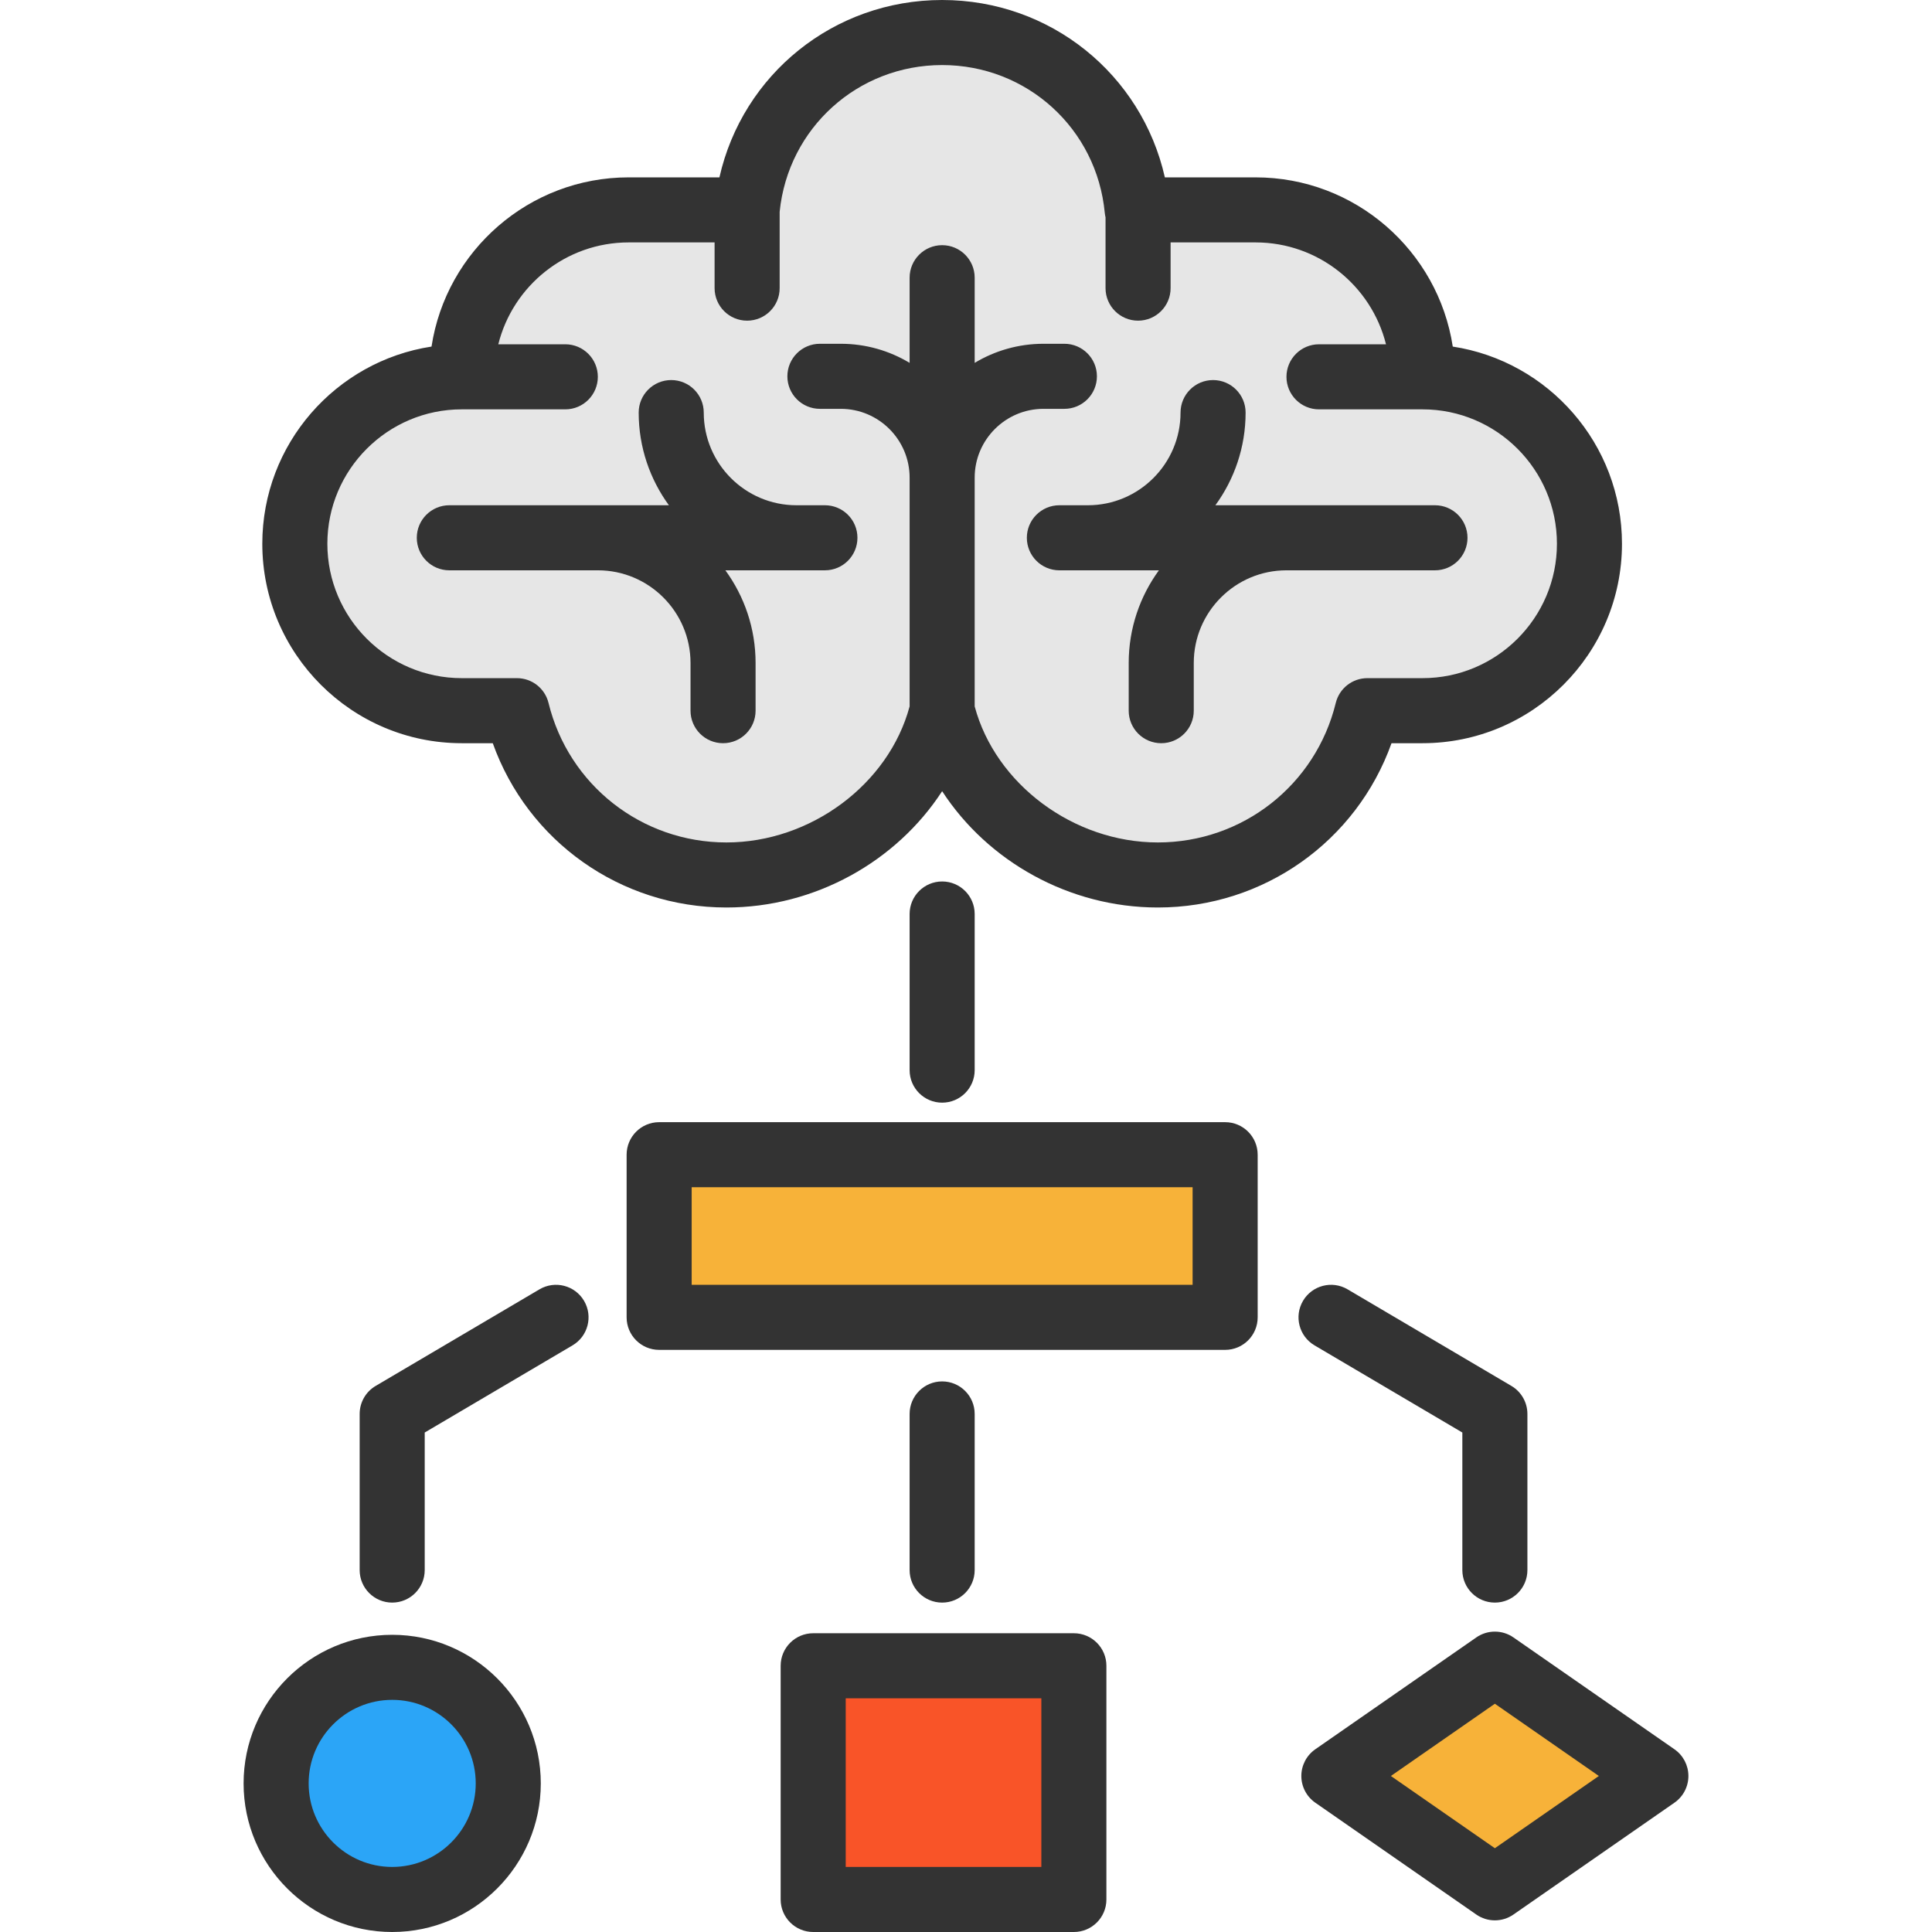
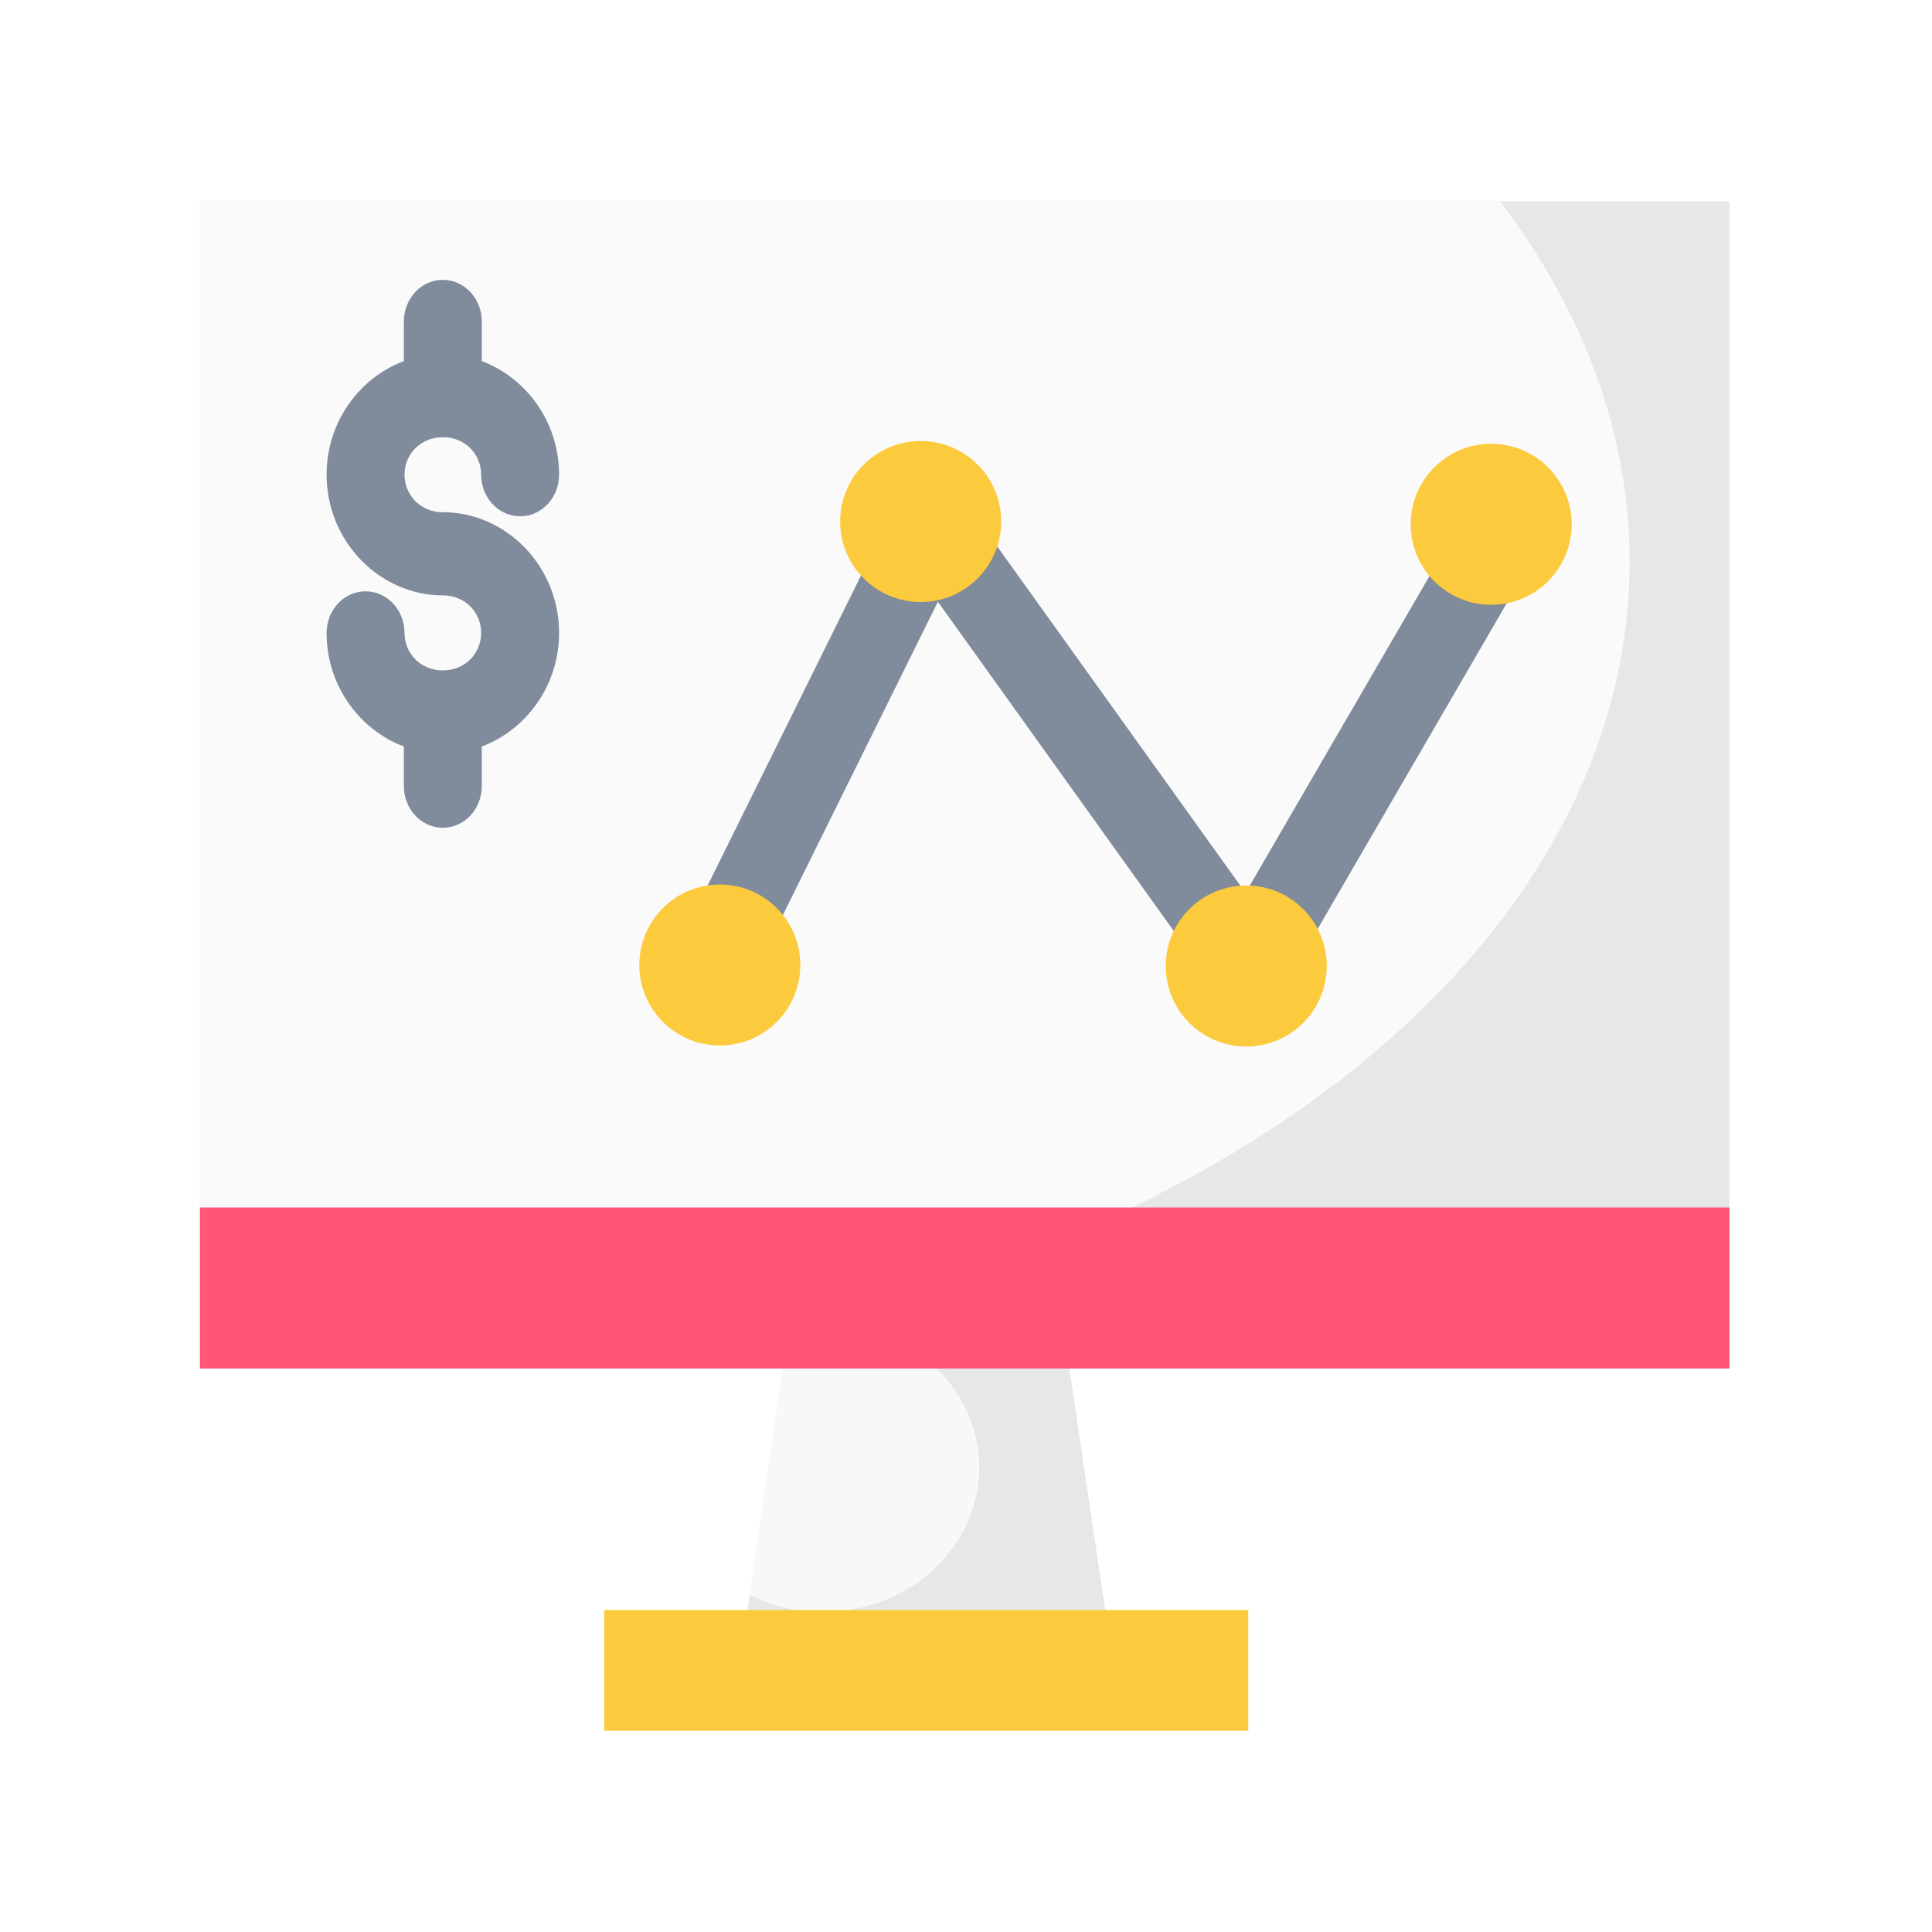
- <svg xmlns="http://www.w3.org/2000/svg" version="1.1" id="Layer_1" x="0px" y="0px" viewBox="0 0 512.001 512.001" style="enable-background:new 0 0 512.001 512.001;" xml:space="preserve">
-   <path style="fill:#E6E6E6;" d="M301.359,55.621h0.241h31.149c24.425,0,44.229,19.804,44.229,44.241c0.115,0,0.218,0,0.333,0  c24.287,0.184,43.908,19.919,43.908,44.241c0,24.425-19.804,44.229-44.241,44.229H362.37c-6.115,24.988-28.655,43.54-55.528,43.54  c-13.437,0-26.195-4.644-36.367-12.402c-10.161-7.759-17.735-18.644-20.793-31.138c-6.115,24.988-30.299,43.54-57.172,43.54  s-49.402-18.552-55.517-43.54h-14.621c-24.437,0-44.241-19.804-44.241-44.229c0-24.322,19.621-44.057,43.908-44.241  c0.115,0,0.218,0,0.333,0c0-24.437,19.804-44.241,44.241-44.241h31.149h0.23c1.241-13.184,7.414-24.931,16.644-33.391  c9.23-8.448,21.529-13.609,35.046-13.609C276.693,8.622,298.877,29.254,301.359,55.621z" />
-   <polygon style="fill:#F7B239;" points="438.829,470.652 396.163,500.296 353.485,470.652 396.163,441.02 " />
-   <rect x="215.504" y="441.444" style="fill:#F95428;" width="69.091" height="61.93" />
-   <circle style="fill:#2BA5F7;" cx="103.93" cy="472.616" r="30.758" />
-   <rect x="174.677" y="306.009" style="fill:#F7B239;" width="149.987" height="43.103" />
-   <g>
-     <path style="fill:#333333;" d="M119.075,151.139h39.364c13.541,0,24.557,11.016,24.557,24.557v12.64   c0,4.761,3.86,8.621,8.621,8.621s8.621-3.86,8.621-8.621v-12.64c0-9.171-2.977-17.657-8.005-24.557h26.377   c4.761,0,8.621-3.86,8.621-8.621c0-4.761-3.86-8.621-8.621-8.621h-7.552c-13.541,0-24.557-11.016-24.557-24.557   c0-4.761-3.86-8.621-8.621-8.621s-8.621,3.86-8.621,8.621c0,9.171,2.977,17.657,8.005,24.557h-18.825h-39.364   c-4.761,0-8.621,3.86-8.621,8.621C110.454,147.279,114.314,151.139,119.075,151.139z" />
-     <path style="fill:#333333;" d="M280.747,133.898c-4.761,0-8.621,3.86-8.621,8.621s3.86,8.621,8.621,8.621h26.377   c-5.028,6.9-8.005,15.386-8.005,24.557v12.64c0,4.761,3.86,8.621,8.621,8.621c4.761,0,8.621-3.86,8.621-8.621v-12.64   c0-13.541,11.016-24.557,24.557-24.557h39.364c4.761,0,8.621-3.86,8.621-8.621c0-4.761-3.86-8.621-8.621-8.621h-39.364h-18.825   c5.028-6.9,8.005-15.385,8.005-24.557c0-4.761-3.86-8.621-8.621-8.621c-4.761,0-8.621,3.86-8.621,8.621   c0,13.541-11.016,24.557-24.557,24.557C288.299,133.898,280.747,133.898,280.747,133.898z" />
-     <path style="fill:#333333;" d="M122.372,196.957h8.217c9.268,25.948,33.833,43.54,61.922,43.54c23.489,0,45.063-12.2,57.167-30.823   c12.104,18.623,33.678,30.823,57.166,30.823c28.089,0,52.656-17.592,61.922-43.54h8.217c29.146,0,52.858-23.712,52.858-52.858   c0-26.423-19.487-48.379-44.843-52.251c-3.874-25.357-25.83-44.843-52.252-44.843h-24.045C302.548,19.722,278.418,0,249.678,0   s-52.87,19.722-59.024,47.003H166.61c-26.423,0-48.379,19.487-52.252,44.843C89,95.72,69.514,117.676,69.514,144.098   C69.514,173.244,93.226,196.957,122.372,196.957z M122.372,108.481h27.439c4.761,0,8.621-3.86,8.621-8.621   c0-4.761-3.86-8.621-8.621-8.621h-17.757c3.865-15.487,17.889-26.996,34.556-26.996h22.765v12.116c0,4.761,3.86,8.621,8.621,8.621   s8.621-3.86,8.621-8.621V56.111c2.247-22.181,20.7-38.87,43.062-38.87c22.47,0,40.998,16.848,43.1,39.189   c0.038,0.4,0.111,0.789,0.201,1.17v18.758c0,4.761,3.86,8.621,8.621,8.621c4.761,0,8.621-3.86,8.621-8.621V64.244h22.527   c16.667,0,30.692,11.509,34.556,26.996h-17.757c-4.761,0-8.621,3.86-8.621,8.621c0,4.761,3.86,8.621,8.621,8.621h27.439   c19.639,0,35.617,15.977,35.617,35.617s-15.978,35.617-35.617,35.617h-14.621c-3.972,0-7.43,2.714-8.373,6.572   c-5.325,21.766-24.712,36.969-47.147,36.969c-22.331,0-43.013-15.437-48.546-36.054v-60.618c0-10.056,8.182-18.238,18.238-18.238   h5.536c4.761,0,8.621-3.86,8.621-8.621c0-4.761-3.86-8.621-8.621-8.621h-5.536c-6.664,0-12.904,1.851-18.238,5.06V73.595   c0-4.761-3.86-8.621-8.621-8.621c-4.761,0-8.621,3.86-8.621,8.621v22.57c-5.333-3.209-11.573-5.06-18.238-5.06h-5.536   c-4.761,0-8.621,3.86-8.621,8.621c0,4.761,3.86,8.621,8.621,8.621h5.536c10.056,0,18.238,8.182,18.238,18.238v60.618   c-5.532,20.617-26.216,36.054-48.547,36.054c-22.434,0-41.821-15.202-47.147-36.969c-0.944-3.857-4.402-6.572-8.373-6.572h-14.619   c-19.639,0-35.617-15.978-35.617-35.617S102.732,108.481,122.372,108.481z" />
-     <path style="fill:#333333;" d="M241.058,242.22v41.377c0,4.761,3.86,8.621,8.621,8.621c4.761,0,8.621-3.86,8.621-8.621V242.22   c0-4.761-3.86-8.621-8.621-8.621C244.917,233.599,241.058,237.459,241.058,242.22z" />
-     <path style="fill:#333333;" d="M258.299,416.086v-41.377c0-4.761-3.86-8.621-8.621-8.621c-4.761,0-8.621,3.86-8.621,8.621v41.377   c0,4.761,3.86,8.621,8.621,8.621C254.439,424.707,258.299,420.847,258.299,416.086z" />
-     <path style="fill:#333333;" d="M142.973,341.684l-43.418,25.599c-2.629,1.549-4.242,4.374-4.242,7.425v41.377   c0,4.761,3.86,8.621,8.621,8.621s8.621-3.86,8.621-8.621v-36.451l39.176-23.098c4.101-2.418,5.465-7.703,3.047-11.804   C152.36,340.63,147.076,339.268,142.973,341.684z" />
-     <path style="fill:#333333;" d="M324.674,297.388H174.682c-4.761,0-8.621,3.86-8.621,8.621v43.101c0,4.761,3.86,8.621,8.621,8.621   h149.992c4.761,0,8.621-3.86,8.621-8.621v-43.101C333.295,301.248,329.435,297.388,324.674,297.388z M316.053,340.49H183.303   v-25.861h132.751V340.49z" />
-     <path style="fill:#333333;" d="M284.588,432.828h-69.084c-4.761,0-8.621,3.86-8.621,8.621v61.931c0,4.761,3.86,8.621,8.621,8.621   h69.084c4.761,0,8.621-3.86,8.621-8.621v-61.931C293.209,436.688,289.349,432.828,284.588,432.828z M275.968,494.759h-51.843   V450.07h51.843L275.968,494.759L275.968,494.759z" />
-     <path style="fill:#333333;" d="M103.935,433.241c-21.715,0-39.38,17.665-39.38,39.38s17.667,39.38,39.38,39.38   s39.38-17.665,39.38-39.38S125.648,433.241,103.935,433.241z M103.935,494.759c-12.208,0-22.139-9.931-22.139-22.139   c0-12.208,9.932-22.139,22.139-22.139s22.139,9.931,22.139,22.139C126.074,484.828,116.142,494.759,103.935,494.759z" />
-     <path style="fill:#333333;" d="M443.744,463.575l-42.669-29.64c-2.956-2.054-6.879-2.054-9.837,0l-42.667,29.64   c-2.32,1.611-3.702,4.256-3.702,7.08c0,2.824,1.383,5.469,3.702,7.08l42.667,29.64c1.479,1.028,3.198,1.54,4.918,1.54   c1.72,0,3.44-0.514,4.918-1.54l42.669-29.64c2.32-1.611,3.702-4.256,3.702-7.08C447.447,467.831,446.064,465.187,443.744,463.575z    M396.157,489.798L368.6,470.654l27.557-19.144l27.558,19.144L396.157,489.798z" />
-     <path style="fill:#333333;" d="M348.361,356.536l39.176,23.098v36.451c0,4.761,3.86,8.621,8.621,8.621   c4.761,0,8.621-3.86,8.621-8.621v-41.376c0-3.052-1.614-5.876-4.242-7.425l-43.418-25.599c-4.099-2.418-9.385-1.054-11.804,3.047   C342.896,348.833,344.26,354.118,348.361,356.536z" />
+ <svg xmlns="http://www.w3.org/2000/svg" width="48px" height="48px" viewBox="0 0 48 48" id="svg5" version="1.1" xml:space="preserve">
+   <defs id="defs2" />
+   <g id="layer1" transform="translate(-170,-305)">
+     <path d="m 174.968,310 h 38 v 29 h -38 z" id="rect3594" style="fill:#e7e7e7;fill-opacity:1;fill-rule:evenodd;stroke:none;stroke-width:2;stroke-linecap:round;stroke-linejoin:round;stroke-miterlimit:4.1" />
+     <path d="m 174.968,310 v 28.377 a 29.927,19.825 0 0 0 5.592,0.391 29.927,19.825 0 0 0 29.928,-19.824 A 29.927,19.825 0 0 0 207.263,310 Z" id="path23216" style="fill:#fafafa;fill-opacity:1;fill-rule:evenodd;stroke:none;stroke-width:2;stroke-linecap:round;stroke-linejoin:round;stroke-miterlimit:4.1;stroke-opacity:1" />
+     <path d="m 189.458,339 h 7.111 L 197.458,345 h -8.889 z" id="path19204" style="color:#000000;fill:#e7e7e7;fill-opacity:1;fill-rule:evenodd;stroke-width:2;stroke-linecap:round;stroke-linejoin:round;stroke-miterlimit:4.1;-inkscape-stroke:none" />
+     <path d="m 189.458,339 -0.836,5.627 A 3.885,3.594 0 0 0 189.802,345 h 1.283 a 3.885,3.594 0 0 0 3.244,-3.539 A 3.885,3.594 0 0 0 193.273,339 Z" id="path23145" style="fill:#f8f8f8;fill-opacity:1;fill-rule:evenodd;stroke:none;stroke-width:2;stroke-linecap:round;stroke-linejoin:round;stroke-miterlimit:4.1;stroke-opacity:1" />
+     <path d="M 185.013,348 V 345 h 16 v 3 c -5.333,0 -10.667,0 -16,0 z" id="path19196" style="color:#000000;fill:#fcca3d;fill-opacity:1;fill-rule:evenodd;stroke-width:2;stroke-linecap:round;stroke-linejoin:round;stroke-miterlimit:4.1;-inkscape-stroke:none" />
+     <path d="m 181.003,311.953 a 0.967,1.034 0 0 0 -0.969,1.035 v 0.984 c -1.105,0.414 -1.92,1.512 -1.92,2.82 0,1.669 1.327,3 2.889,3 0.56,0 0.951,0.429 0.951,0.932 0,0.502 -0.392,0.932 -0.951,0.932 -0.56,0 -0.953,-0.429 -0.953,-0.932 a 0.967,1.034 0 0 0 -0.967,-1.033 0.967,1.034 0 0 0 -0.969,1.033 c 0,1.308 0.815,2.408 1.92,2.822 v 0.984 a 0.967,1.034 0 0 0 0.969,1.035 0.967,1.034 0 0 0 0.967,-1.035 v -0.984 c 1.104,-0.414 1.92,-1.514 1.92,-2.822 0,-1.669 -1.325,-2.998 -2.887,-2.998 -0.56,0 -0.953,-0.431 -0.953,-0.934 0,-0.502 0.393,-0.93 0.953,-0.93 0.56,0 0.951,0.427 0.951,0.93 a 0.967,1.034 0 0 0 0.969,1.035 0.967,1.034 0 0 0 0.967,-1.035 c 0,-1.308 -0.815,-2.406 -1.92,-2.82 v -0.984 a 0.967,1.034 0 0 0 -0.967,-1.035 z" id="path4248" style="color:#000000;fill:#808b9b;fill-opacity:1;fill-rule:evenodd;stroke:none;stroke-width:1;stroke-linecap:round;stroke-linejoin:round;stroke-miterlimit:4.1;-inkscape-stroke:none" />
+     <path d="m 192.275,318.174 a 1,1 0 0 0 -0.576,0.504 l -4.258,8.605 a 1,1 0 0 0 0.453,1.34 1,1 0 0 0 1.34,-0.453 l 4.258,-8.605 a 1,1 0 0 0 -0.453,-1.34 1,1 0 0 0 -0.764,-0.051 z" id="path4262" style="color:#000000;fill:#808b9b;fill-opacity:1;fill-rule:evenodd;stroke-linecap:round;stroke-linejoin:round;stroke-miterlimit:4.1;-inkscape-stroke:none" />
+     <path d="m 189.884,328.975 a 2,2 0 0 1 -2,2 2,2 0 0 1 -2,-2 2,2 0 0 1 2,-2 2,2 0 0 1 2,2 z" id="path20176" style="color:#000000;fill:#fcca3d;fill-opacity:1;fill-rule:evenodd;stroke-width:2;stroke-linecap:round;stroke-linejoin:round;stroke-miterlimit:4.1;-inkscape-stroke:none" />
+     <path d="m 193.138,318.006 a 1,1 0 0 0 -0.23,1.395 l 6.564,9.162 a 1,1 0 0 0 1.396,0.229 1,1 0 0 0 0.23,-1.395 l -6.566,-9.16 a 1,1 0 0 0 -1.395,-0.23 z" id="path4264" style="color:#000000;fill:#808b9b;fill-opacity:1;fill-rule:evenodd;stroke-linecap:round;stroke-linejoin:round;stroke-miterlimit:4.1;-inkscape-stroke:none" />
+     <path d="m 194.874,317.957 a 2,2 0 0 1 -2,2 2,2 0 0 1 -2,-2 2,2 0 0 1 2,-2 2,2 0 0 1 2,2 z" id="path20158" style="color:#000000;fill:#fcca3d;fill-opacity:1;fill-rule:evenodd;stroke-width:2;stroke-linecap:round;stroke-linejoin:round;stroke-miterlimit:4.1" />
+     <path d="m 206.564,318.088 a 1,1 0 0 0 -0.607,0.463 l -5.045,8.689 a 1,1 0 0 0 0.361,1.367 1,1 0 0 0 1.367,-0.363 l 5.045,-8.689 a 1,1 0 0 0 -0.361,-1.365 1,1 0 0 0 -0.76,-0.102 z" id="path32133" style="color:#000000;fill:#808b9b;fill-opacity:1;fill-rule:evenodd;stroke-linecap:round;stroke-linejoin:round;stroke-miterlimit:4.1;-inkscape-stroke:none" />
+     <path d="m 202.963,329 a 2,2 0 0 1 -2,2 2,2 0 0 1 -2,-2 2,2 0 0 1 2,-2 2,2 0 0 1 2,2 z" id="path20170" style="color:#000000;fill:#fcca3d;fill-opacity:1;fill-rule:evenodd;stroke-width:2;stroke-linecap:round;stroke-linejoin:round;stroke-miterlimit:4.1" />
+     <path d="m 209.048,318.026 a 2,2 0 0 1 -2,2 2,2 0 0 1 -2,-2 2,2 0 0 1 2,-2 2,2 0 0 1 2,2 z" id="path20164" style="color:#000000;fill:#fcca3d;fill-opacity:1;fill-rule:evenodd;stroke-width:2;stroke-linecap:round;stroke-linejoin:round;stroke-miterlimit:4.1" />
+     <path d="m 174.968,335 v 4 h 38 v -4 z" id="path19130" style="fill:#ff5576;fill-opacity:1;fill-rule:evenodd;stroke:none;stroke-width:2;stroke-linecap:round;stroke-linejoin:round;stroke-miterlimit:4.1" />
  </g>
-   <g>
- </g>
-   <g>
- </g>
-   <g>
- </g>
-   <g>
- </g>
-   <g>
- </g>
-   <g>
- </g>
-   <g>
- </g>
-   <g>
- </g>
-   <g>
- </g>
-   <g>
- </g>
-   <g>
- </g>
-   <g>
- </g>
-   <g>
- </g>
-   <g>
- </g>
-   <g>
- </g>
</svg>
